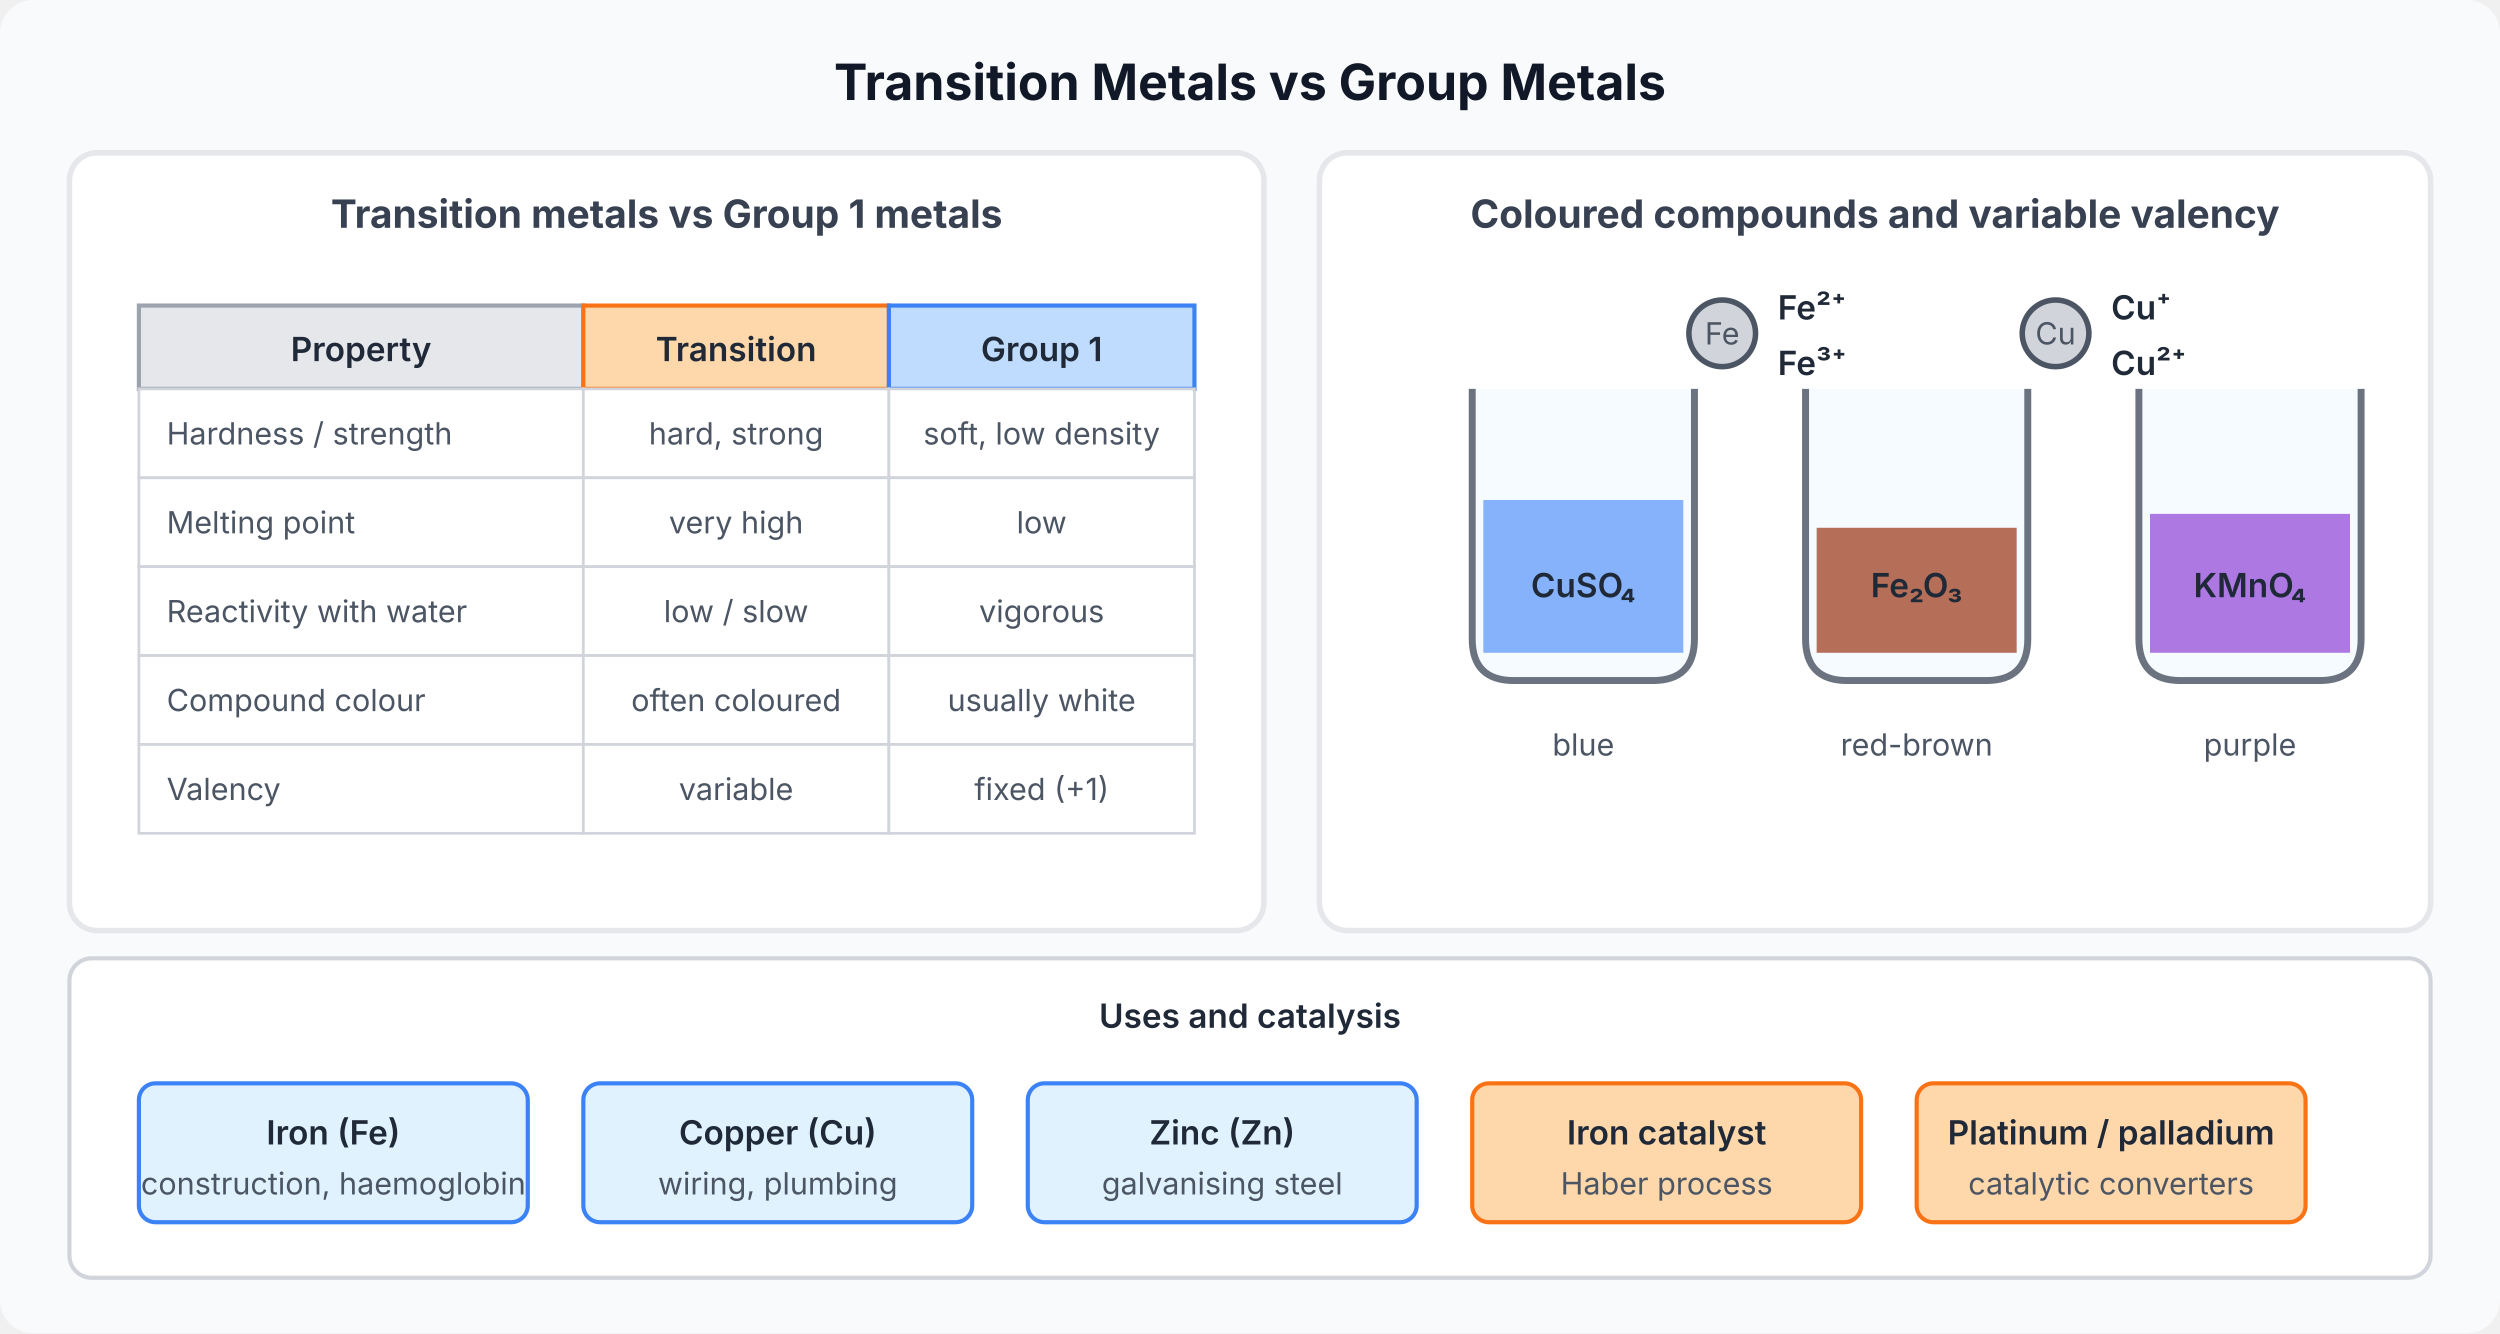
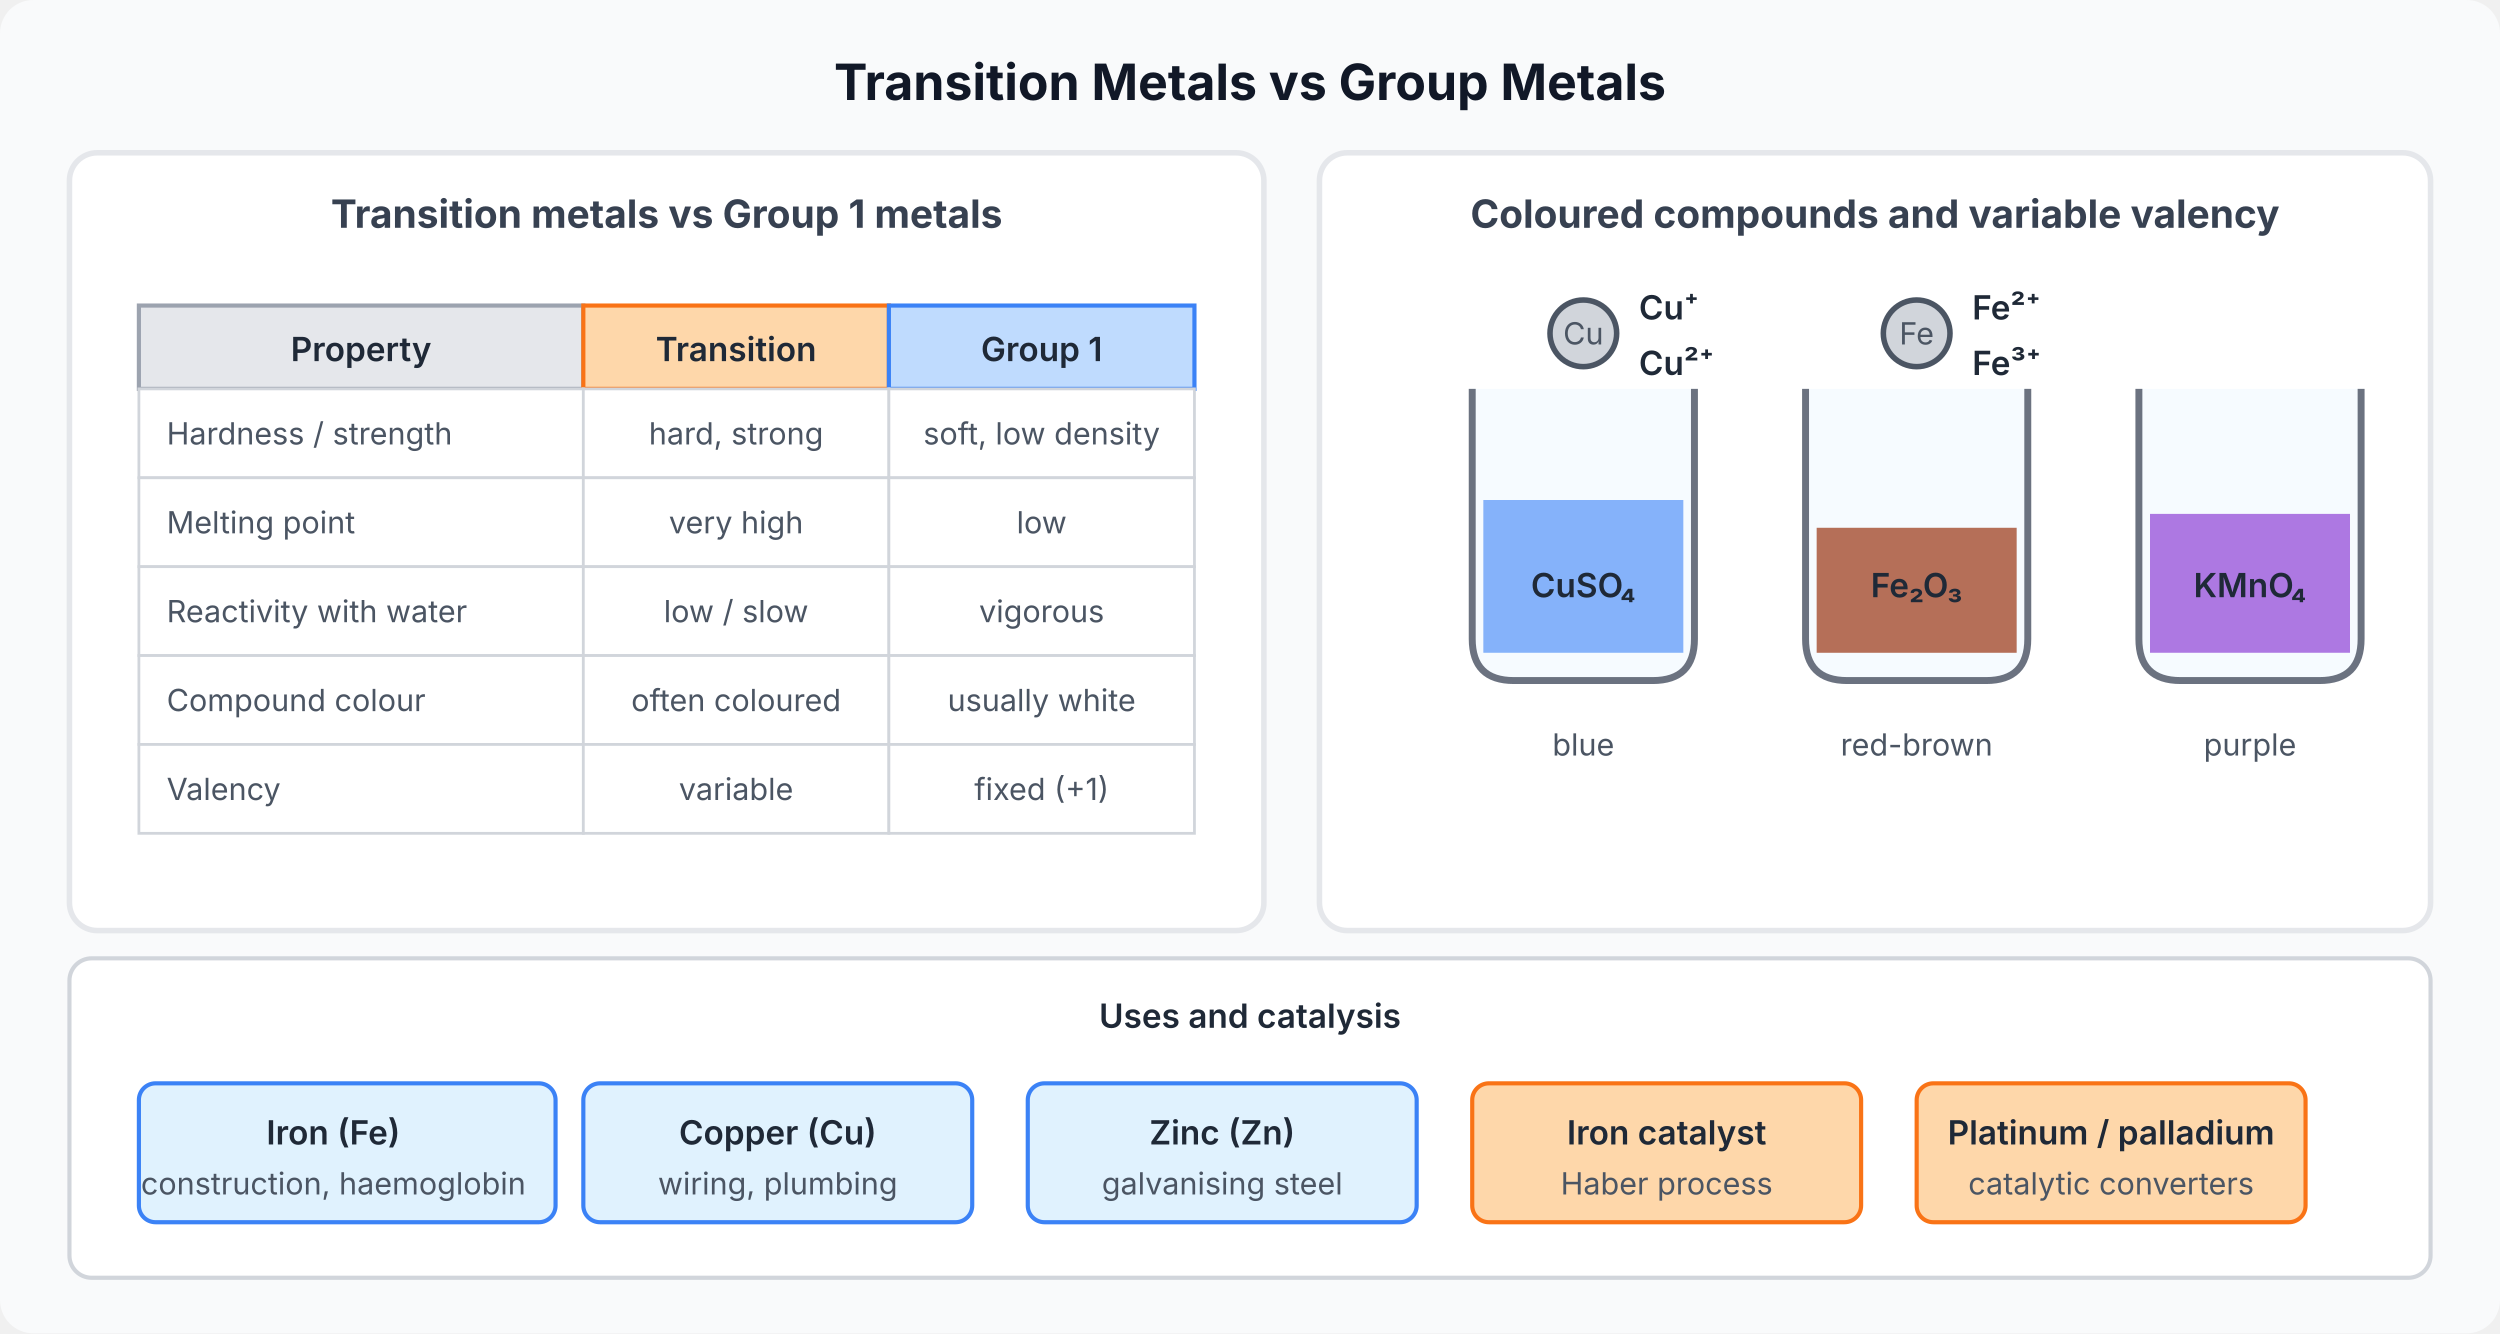
<svg xmlns="http://www.w3.org/2000/svg" viewBox="0 0 900 480" role="img" aria-labelledby="title desc">
  <defs>
    <style>
      .label { font-family: system-ui, -apple-system, BlinkMacSystemFont, sans-serif; font-size: 12px; font-weight: 600; fill: #1f2937; }
      .sublabel { font-family: system-ui, -apple-system, BlinkMacSystemFont, sans-serif; font-size: 11px; fill: #4b5563; }
      .title { font-family: system-ui, -apple-system, BlinkMacSystemFont, sans-serif; font-size: 18px; font-weight: 700; fill: #111827; }
      .panel-title { font-family: system-ui, -apple-system, BlinkMacSystemFont, sans-serif; font-size: 14px; font-weight: 700; fill: #374151; }
      .line { stroke: #6b7280; stroke-width: 1.5; fill: none; }
      .label-bg { fill: #f9fafb; }
      .beaker { fill: #e0f2fe; stroke: #6b7280; stroke-width: 2.5; fill-opacity: 0.3; }
      .liquid-blue { fill: #3b82f6; fill-opacity: 0.6; }
      .liquid-brown { fill: #9a3412; fill-opacity: 0.7; }
      .liquid-purple { fill: #7e22ce; fill-opacity: 0.6; }
      .atom { fill: #d1d5db; stroke: #4b5563; stroke-width: 2; }
      .electron { fill: #f97316; stroke: #c2410c; stroke-width: 1; }
      .shell { fill: none; stroke: #9ca3af; stroke-width: 2; }
    </style>
  </defs>
  <rect width="900" height="480" fill="#f9fafb" rx="12" />
  <text x="450" y="36" text-anchor="middle" class="title">Transition Metals vs Group Metals</text>
  <rect x="25" y="55" width="430" height="280" fill="#ffffff" stroke="#e5e7eb" stroke-width="2" rx="10" />
  <text x="240" y="82" text-anchor="middle" class="panel-title">Transition metals vs Group 1 metals</text>
  <g transform="translate(50, 110)">
    <rect x="0" y="0" width="160" height="30" fill="#e5e7eb" stroke="#9ca3af" stroke-width="1.5" />
    <text x="80" y="20" text-anchor="middle" class="label">Property</text>
    <rect x="160" y="0" width="110" height="30" fill="#fed7aa" stroke="#f97316" stroke-width="1.5" />
    <text x="215" y="20" text-anchor="middle" class="label">Transition</text>
    <rect x="270" y="0" width="110" height="30" fill="#bfdbfe" stroke="#3b82f6" stroke-width="1.5" />
    <text x="325" y="20" text-anchor="middle" class="label">Group 1</text>
    <rect x="0" y="30" width="160" height="32" fill="#ffffff" stroke="#d1d5db" stroke-width="1" />
    <text x="10" y="50" class="sublabel">Hardness / strength</text>
    <rect x="160" y="30" width="110" height="32" fill="#ffffff" stroke="#d1d5db" stroke-width="1" />
    <text x="215" y="50" text-anchor="middle" class="sublabel">hard, strong</text>
    <rect x="270" y="30" width="110" height="32" fill="#ffffff" stroke="#d1d5db" stroke-width="1" />
    <text x="325" y="50" text-anchor="middle" class="sublabel">soft, low density</text>
    <rect x="0" y="62" width="160" height="32" fill="#ffffff" stroke="#d1d5db" stroke-width="1" />
    <text x="10" y="82" class="sublabel">Melting point</text>
    <rect x="160" y="62" width="110" height="32" fill="#ffffff" stroke="#d1d5db" stroke-width="1" />
    <text x="215" y="82" text-anchor="middle" class="sublabel">very high</text>
    <rect x="270" y="62" width="110" height="32" fill="#ffffff" stroke="#d1d5db" stroke-width="1" />
    <text x="325" y="82" text-anchor="middle" class="sublabel">low</text>
    <rect x="0" y="94" width="160" height="32" fill="#ffffff" stroke="#d1d5db" stroke-width="1" />
    <text x="10" y="114" class="sublabel">Reactivity with water</text>
    <rect x="160" y="94" width="110" height="32" fill="#ffffff" stroke="#d1d5db" stroke-width="1" />
    <text x="215" y="114" text-anchor="middle" class="sublabel">low / slow</text>
    <rect x="270" y="94" width="110" height="32" fill="#ffffff" stroke="#d1d5db" stroke-width="1" />
    <text x="325" y="114" text-anchor="middle" class="sublabel">vigorous</text>
    <rect x="0" y="126" width="160" height="32" fill="#ffffff" stroke="#d1d5db" stroke-width="1" />
    <text x="10" y="146" class="sublabel">Compound colour</text>
    <rect x="160" y="126" width="110" height="32" fill="#ffffff" stroke="#d1d5db" stroke-width="1" />
    <text x="215" y="146" text-anchor="middle" class="sublabel">often coloured</text>
    <rect x="270" y="126" width="110" height="32" fill="#ffffff" stroke="#d1d5db" stroke-width="1" />
    <text x="325" y="146" text-anchor="middle" class="sublabel">usually white</text>
    <rect x="0" y="158" width="160" height="32" fill="#ffffff" stroke="#d1d5db" stroke-width="1" />
    <text x="10" y="178" class="sublabel">Valency</text>
    <rect x="160" y="158" width="110" height="32" fill="#ffffff" stroke="#d1d5db" stroke-width="1" />
    <text x="215" y="178" text-anchor="middle" class="sublabel">variable</text>
    <rect x="270" y="158" width="110" height="32" fill="#ffffff" stroke="#d1d5db" stroke-width="1" />
    <text x="325" y="178" text-anchor="middle" class="sublabel">fixed (+1)</text>
  </g>
  <rect x="475" y="55" width="400" height="280" fill="#ffffff" stroke="#e5e7eb" stroke-width="2" rx="10" />
  <text x="675" y="82" text-anchor="middle" class="panel-title">Coloured compounds and variable valency</text>
  <g transform="translate(555, 180)">
    <path d="M-25,-40 L-25,50 Q-25,65 -10,65 L40,65 Q55,65 55,50 L55,-40" class="beaker" />
    <rect x="-21" y="0" width="72" height="55" class="liquid-blue" />
    <text x="15" y="35" text-anchor="middle" class="label" fill="white">CuSO₄</text>
    <text x="15" y="92" text-anchor="middle" class="sublabel">blue</text>
  </g>
  <g transform="translate(675, 180)">
    <path d="M-25,-40 L-25,50 Q-25,65 -10,65 L40,65 Q55,65 55,50 L55,-40" class="beaker" />
    <rect x="-21" y="10" width="72" height="45" class="liquid-brown" />
    <text x="15" y="35" text-anchor="middle" class="label" fill="white">Fe₂O₃</text>
    <text x="15" y="92" text-anchor="middle" class="sublabel">red-brown</text>
  </g>
  <g transform="translate(795, 180)">
    <path d="M-25,-40 L-25,50 Q-25,65 -10,65 L40,65 Q55,65 55,50 L55,-40" class="beaker" />
    <rect x="-21" y="5" width="72" height="50" class="liquid-purple" />
    <text x="15" y="35" text-anchor="middle" class="label" fill="white">KMnO₄</text>
    <text x="15" y="92" text-anchor="middle" class="sublabel">purple</text>
  </g>
-   <g transform="translate(620, 120)">
+   <g transform="translate(690, 120)">
    <circle cx="0" cy="0" r="12" class="atom" />
    <text x="0" y="4" text-anchor="middle" class="sublabel" fill="white">Fe</text>
    <text x="20" y="-5" class="label">Fe²⁺</text>
    <text x="20" y="15" class="label">Fe³⁺</text>
  </g>
-   <g transform="translate(740, 120)">
+   <g transform="translate(570, 120)">
    <circle cx="0" cy="0" r="12" class="atom" />
    <text x="0" y="4" text-anchor="middle" class="sublabel" fill="white">Cu</text>
    <text x="20" y="-5" class="label">Cu⁺</text>
    <text x="20" y="15" class="label">Cu²⁺</text>
  </g>
  <rect x="25" y="345" width="850" height="115" fill="#ffffff" stroke="#d1d5db" stroke-width="1.5" rx="8" />
  <text x="450" y="370" text-anchor="middle" class="label">Uses and catalysis</text>
  <g transform="translate(50, 390)">
-     <rect x="0" y="0" width="140" height="50" rx="6" fill="#e0f2fe" stroke="#3b82f6" stroke-width="1.5" />
+     <rect x="0" y="0" width="150" height="50" rx="6" fill="#e0f2fe" stroke="#3b82f6" stroke-width="1.5" />
    <text x="70" y="22" text-anchor="middle" class="label">Iron (Fe)</text>
    <text x="70" y="40" text-anchor="middle" class="sublabel">construction, haemoglobin</text>
  </g>
  <g transform="translate(210, 390)">
    <rect x="0" y="0" width="140" height="50" rx="6" fill="#e0f2fe" stroke="#3b82f6" stroke-width="1.5" />
    <text x="70" y="22" text-anchor="middle" class="label">Copper (Cu)</text>
    <text x="70" y="40" text-anchor="middle" class="sublabel">wiring, plumbing</text>
  </g>
  <g transform="translate(370, 390)">
    <rect x="0" y="0" width="140" height="50" rx="6" fill="#e0f2fe" stroke="#3b82f6" stroke-width="1.5" />
    <text x="70" y="22" text-anchor="middle" class="label">Zinc (Zn)</text>
    <text x="70" y="40" text-anchor="middle" class="sublabel">galvanising steel</text>
  </g>
  <g transform="translate(530, 390)">
    <rect x="0" y="0" width="140" height="50" rx="6" fill="#fed7aa" stroke="#f97316" stroke-width="1.5" />
    <text x="70" y="22" text-anchor="middle" class="label">Iron catalyst</text>
    <text x="70" y="40" text-anchor="middle" class="sublabel">Haber process</text>
  </g>
  <g transform="translate(690, 390)">
    <rect x="0" y="0" width="140" height="50" rx="6" fill="#fed7aa" stroke="#f97316" stroke-width="1.5" />
    <text x="70" y="22" text-anchor="middle" class="label">Platinum / palladium</text>
    <text x="70" y="40" text-anchor="middle" class="sublabel">catalytic converters</text>
  </g>
</svg>
